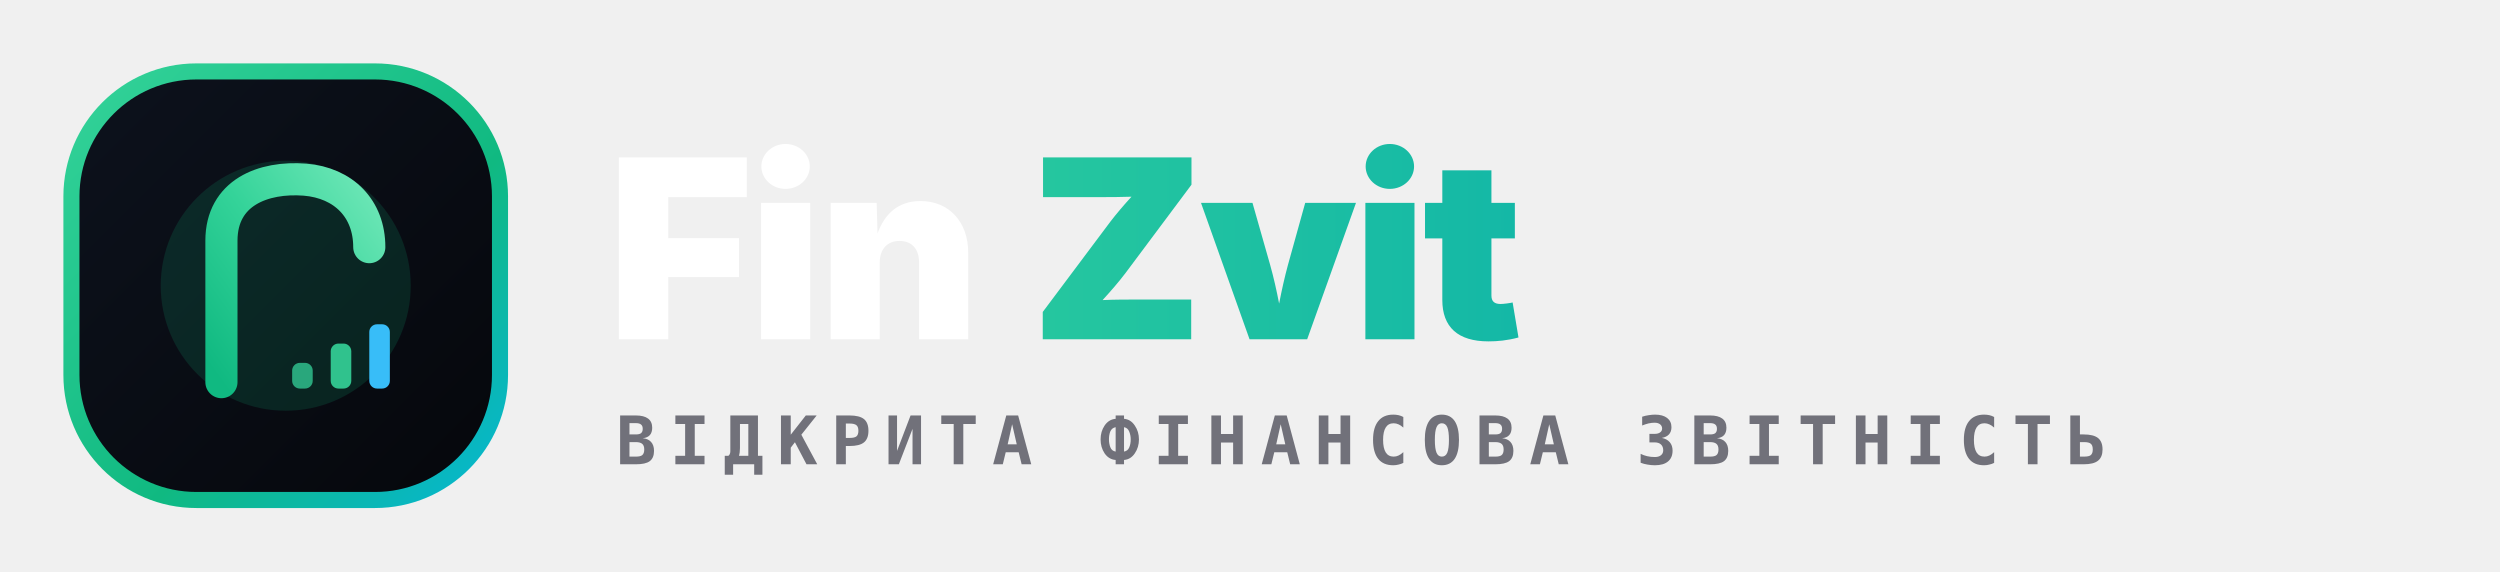
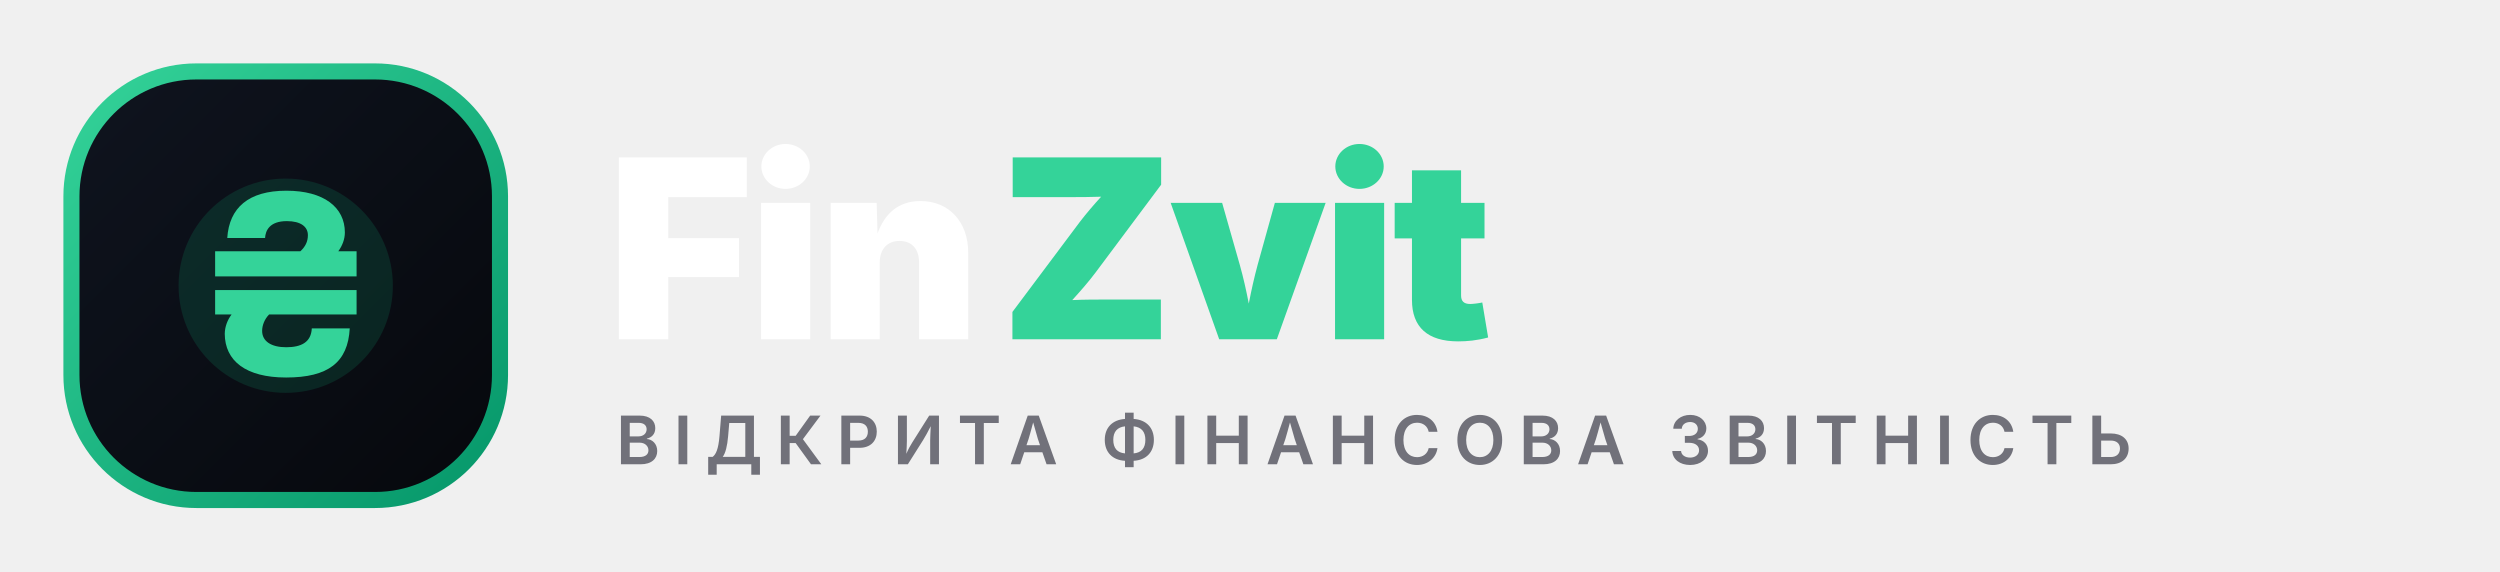
- <svg xmlns="http://www.w3.org/2000/svg" viewBox="0 0 280 64" fill="none">
+ <svg xmlns="http://www.w3.org/2000/svg" viewBox="0 0 280 64" width="280" height="64" fill="none">
  <defs>
    <linearGradient id="logo-bg" x1="0%" y1="0%" x2="100%" y2="100%">
-       <stop offset="0%" stop-color="#0D121D" />
-       <stop offset="100%" stop-color="#05070B" />
+       <stop offset="0%" stop-color="#0F141F" />
+       <stop offset="100%" stop-color="#06080C" />
    </linearGradient>
    <linearGradient id="logo-border" x1="0%" y1="0%" x2="100%" y2="100%">
      <stop offset="0%" stop-color="#34D399" />
-       <stop offset="60%" stop-color="#10B981" />
-       <stop offset="100%" stop-color="#06B6D4" />
-     </linearGradient>
-     <linearGradient id="logo-hryvnia" x1="0%" y1="100%" x2="100%" y2="0%">
-       <stop offset="0%" stop-color="#10B981" />
-       <stop offset="50%" stop-color="#34D399" />
-       <stop offset="100%" stop-color="#6EE7B7" />
-     </linearGradient>
-     <linearGradient id="logo-bars" x1="0%" y1="0%" x2="100%" y2="0%">
-       <stop offset="0%" stop-color="#34D399" />
-       <stop offset="100%" stop-color="#38BDF8" />
-     </linearGradient>
-     <linearGradient id="logo-brand" x1="0%" y1="0%" x2="100%" y2="0%">
-       <stop offset="0%" stop-color="#34D399" />
-       <stop offset="100%" stop-color="#14B8A6" />
+       <stop offset="100%" stop-color="#059669" />
    </linearGradient>
  </defs>
  <g transform="translate(8, 8)">
    <rect width="48" height="48" rx="14" fill="url(#logo-bg)" stroke="url(#logo-border)" stroke-width="1.8" />
-     <circle cx="24" cy="24" r="14" fill="#10B981" opacity="0.15" />
-     <g transform="translate(24, 24) scale(0.72) translate(-32, -32)">
-       <path d="M 22 47 L 22 25 C 22 17.5 28.5 15 35 15.5 C 41 16 45 20 45 26" fill="none" stroke="url(#logo-hryvnia)" stroke-width="5" stroke-linecap="round" stroke-linejoin="round" />
-       <line x1="12" y1="28" x2="47" y2="28" stroke="url(#logo-bars)" stroke-width="3.8" stroke-linecap="round" />
-       <line x1="12" y1="36" x2="47" y2="36" stroke="url(#logo-bars)" stroke-width="3.8" stroke-linecap="round" />
-       <rect x="33" y="44" width="3.2" height="4" rx="1.2" fill="#34D399" opacity="0.75" />
-       <rect x="39" y="41" width="3.2" height="7" rx="1.2" fill="#34D399" opacity="0.9" />
-       <rect x="45" y="38" width="3.2" height="10" rx="1.2" fill="#38BDF8" />
-     </g>
+     <circle cx="24" cy="24" r="12" fill="#10B981" opacity="0.15" />
+     <text x="24" y="34" font-family="-apple-system, BlinkMacSystemFont, 'Inter', Roboto, sans-serif" font-size="28" font-weight="bold" fill="#34D399" text-anchor="middle">₴</text>
  </g>
-   <g transform="translate(68, 38)">
-     <text font-family="system-ui, -apple-system, 'Inter', 'Segoe UI', Roboto, sans-serif" font-size="28" font-weight="900" letter-spacing="-0.5">
-       <tspan fill="#FFFFFF">Fin</tspan>
-       <tspan fill="url(#logo-brand)">Zvit</tspan>
-     </text>
-   </g>
-   <g transform="translate(69, 52)">
-     <text font-family="'Geist Mono', 'SF Mono', Consolas, monospace" font-size="7.5" font-weight="600" fill="#71717A" letter-spacing="1.5">
-       ВІДКРИТА ФІНАНСОВА ЗВІТНІСТЬ
-     </text>
-   </g>
+   <text x="68" y="38" font-family="-apple-system, BlinkMacSystemFont, 'Inter', sans-serif" font-size="28" font-weight="900" fill="#FFFFFF" letter-spacing="-0.5">Fin</text>
+   <text x="112" y="38" font-family="-apple-system, BlinkMacSystemFont, 'Inter', sans-serif" font-size="28" font-weight="900" fill="#34D399" letter-spacing="-0.5">Zvit</text>
+   <text x="69" y="52" font-family="-apple-system, BlinkMacSystemFont, 'Geist Mono', monospace" font-size="7.5" font-weight="600" fill="#71717A" letter-spacing="1.5">
+     ВІДКРИТА ФІНАНСОВА ЗВІТНІСТЬ
+   </text>
</svg>
